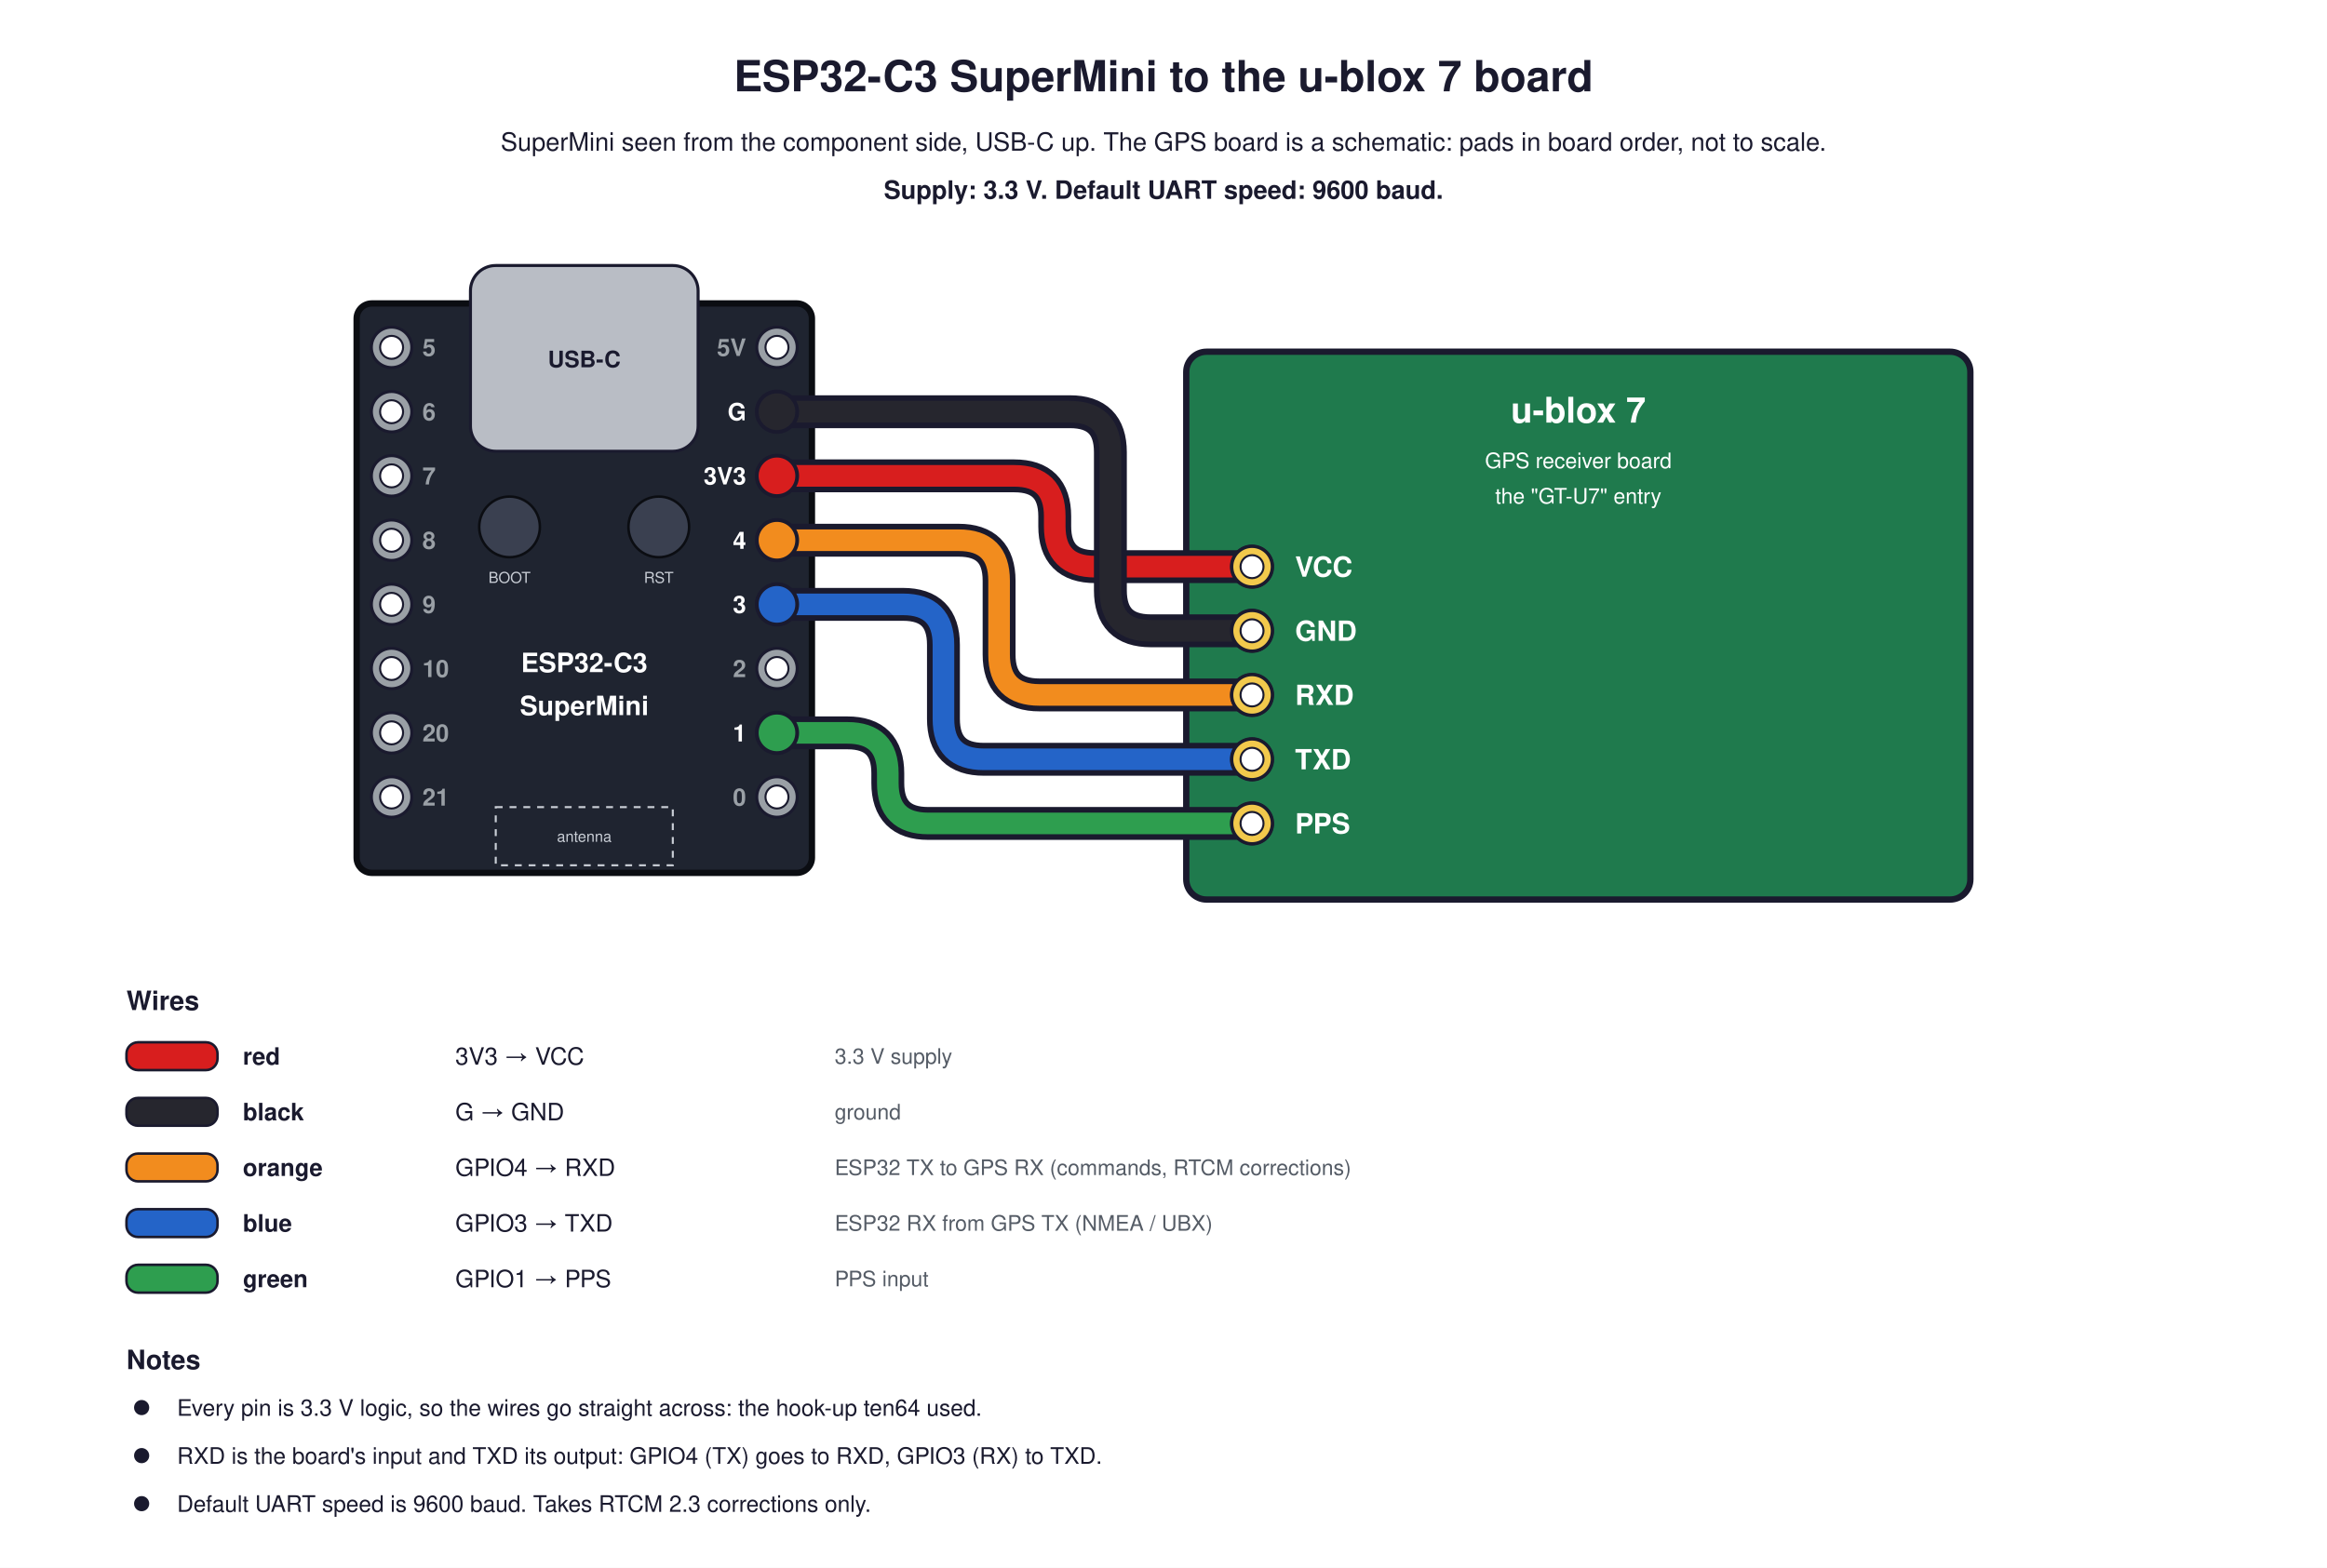
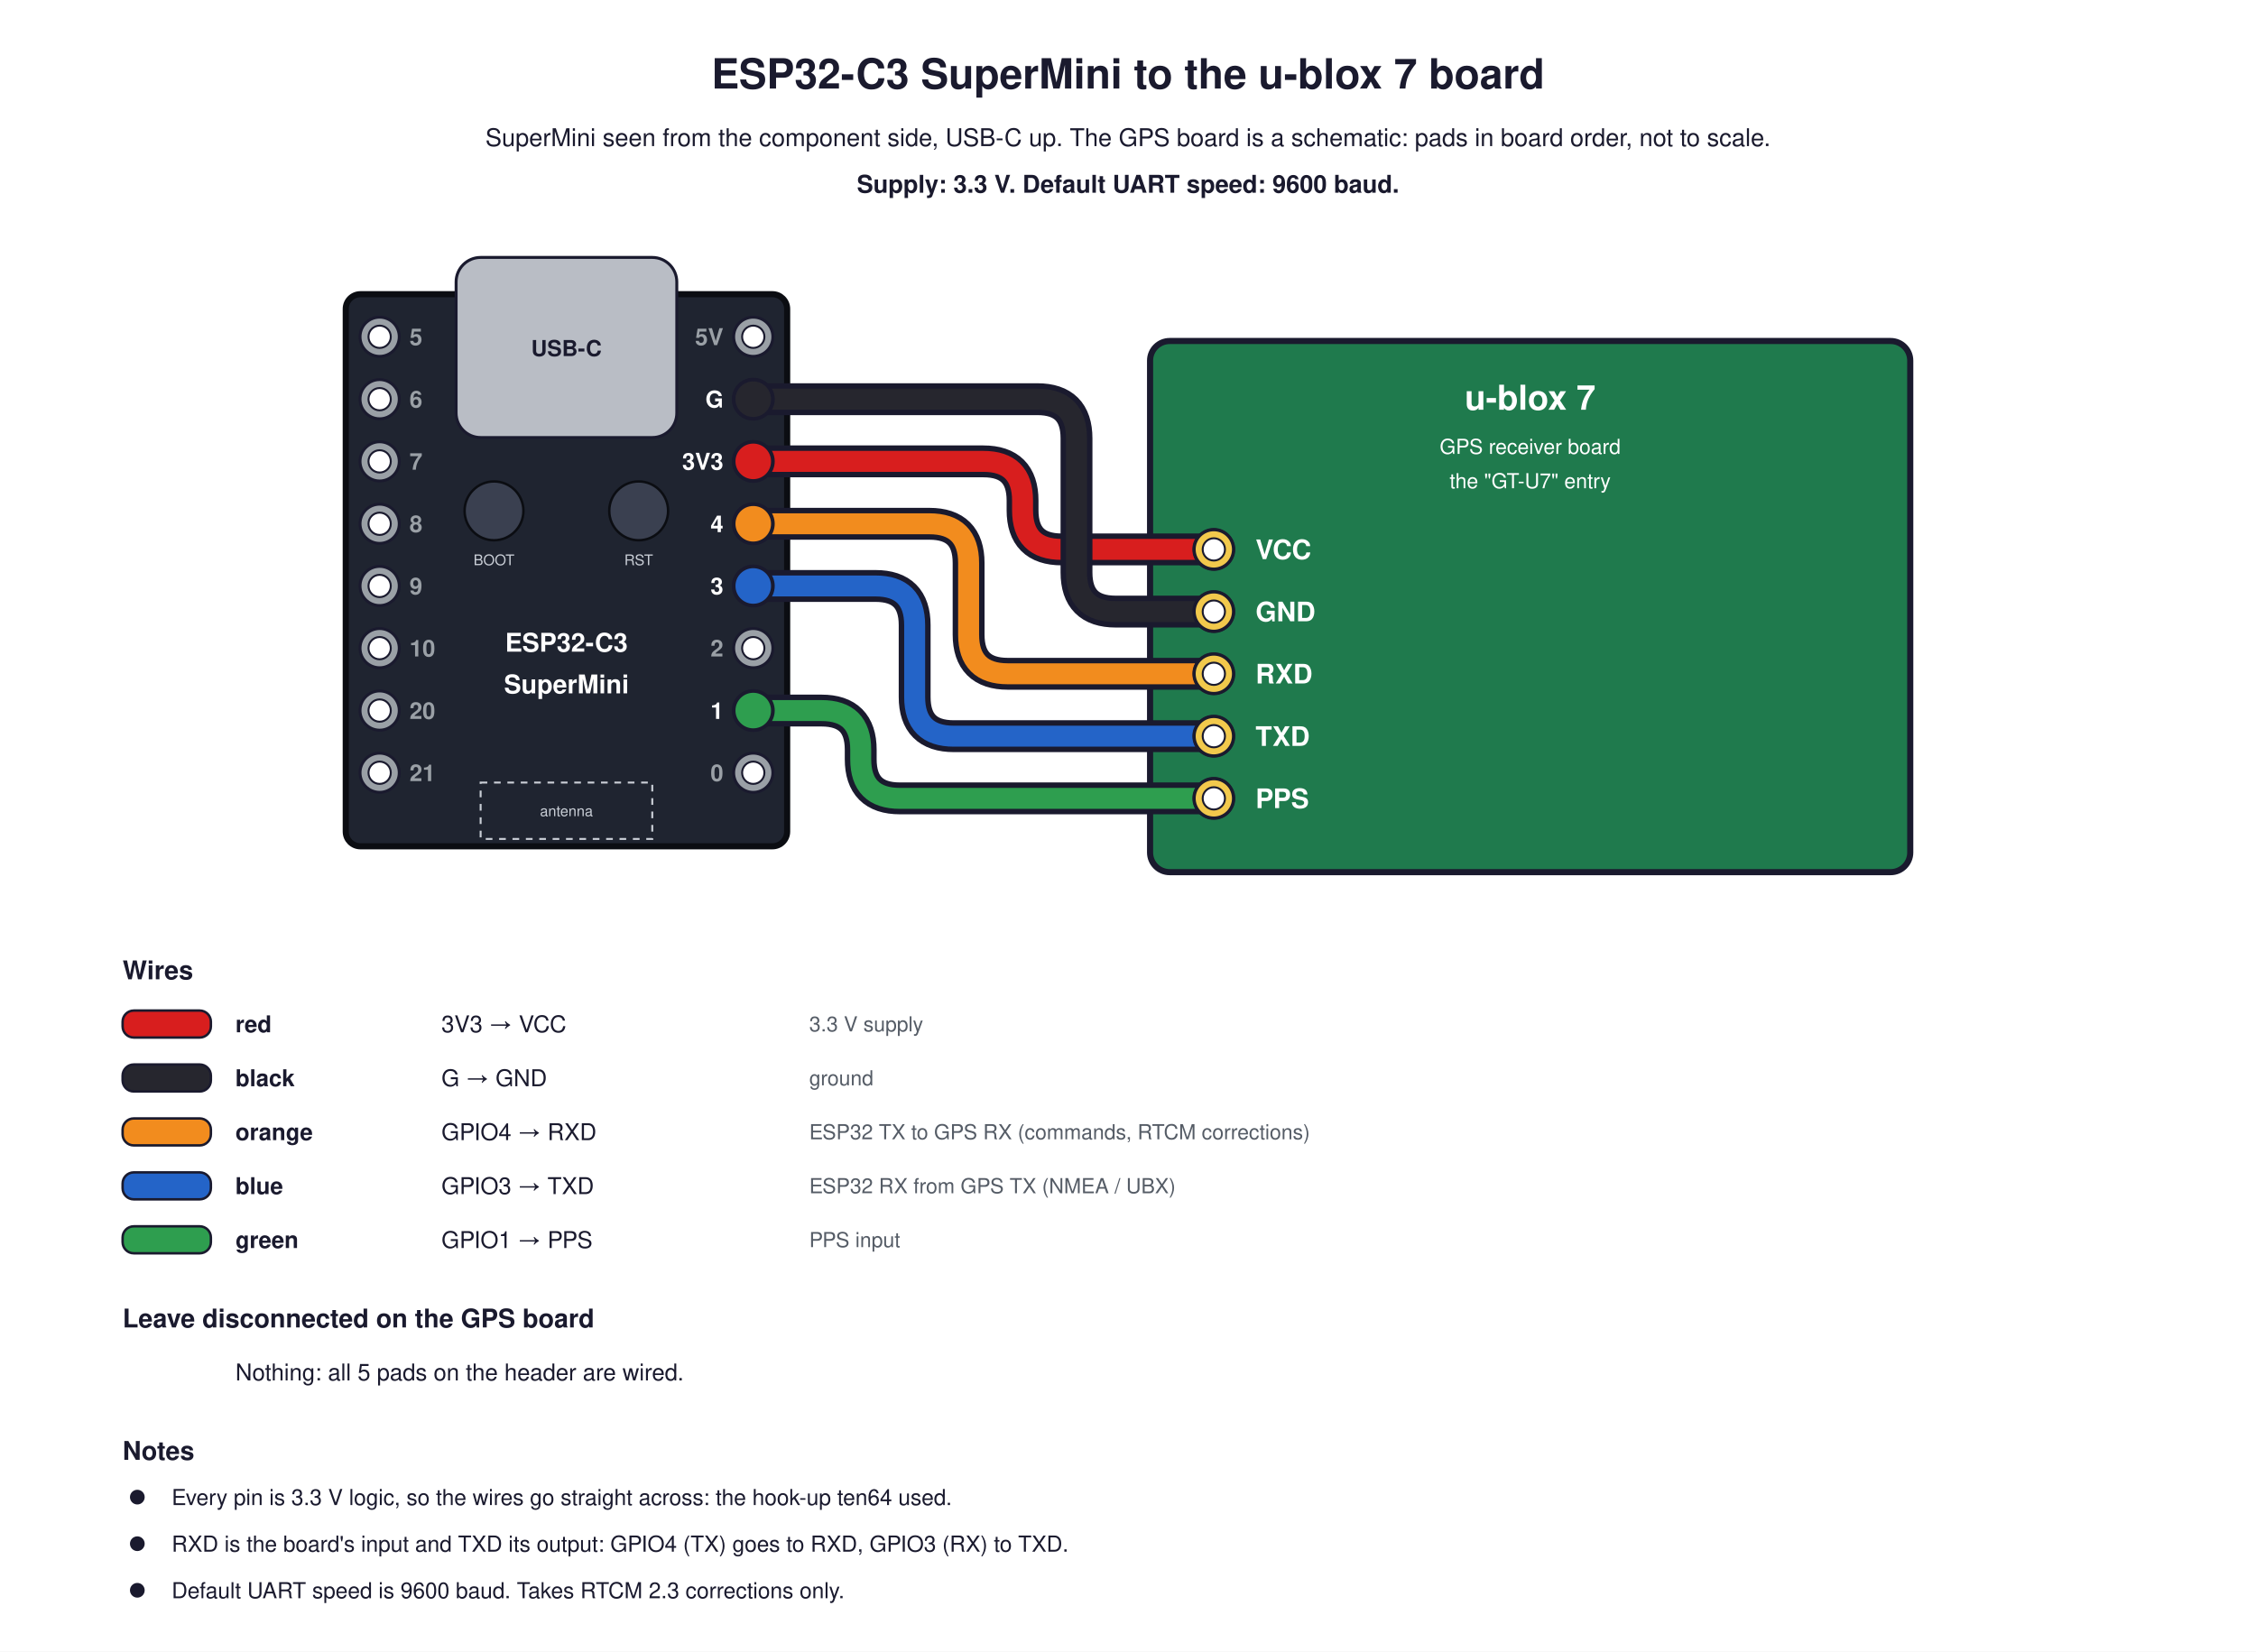
- <svg xmlns="http://www.w3.org/2000/svg" width="1012" height="682" viewBox="0 0 1012 682">
+ <svg xmlns="http://www.w3.org/2000/svg" width="1012" height="741" viewBox="0 0 1012 741">
  <rect width="100%" height="100%" fill="#ffffff" />
  <text x="506.0" y="33.0" font-size="18.7" font-family="Helvetica, Arial, sans-serif" font-weight="bold" fill="#1a1a2e" text-anchor="middle" dy="0.36em">ESP32-C3 SuperMini to the u-blox 7 board</text>
  <text x="506.0" y="61.6" font-size="11.0" font-family="Helvetica, Arial, sans-serif" font-weight="normal" fill="#1a1a2e" text-anchor="middle" dy="0.36em">SuperMini seen from the component side, USB-C up. The GPS board is a schematic: pads in board order, not to scale.</text>
  <text x="506.0" y="82.5" font-size="11.0" font-family="Helvetica, Arial, sans-serif" font-weight="bold" fill="#1a1a2e" text-anchor="middle" dy="0.36em">Supply: 3.3 V.  Default UART speed: 9600 baud.</text>
  <g transform="translate(155.1 132.0)">
    <rect x="360.8" y="21.0" width="341.0" height="238.3" rx="8.8" fill="#1f7a4d" stroke="#1a1a2e" stroke-width="2.75" />
    <text x="531.3" y="46.3" font-size="15.4" font-family="Helvetica, Arial, sans-serif" font-weight="bold" fill="#ffffff" text-anchor="middle" dy="0.36em">u-blox 7</text>
    <text x="531.3" y="68.3" font-size="9.3" font-family="Helvetica, Arial, sans-serif" font-weight="normal" fill="#ffffff" text-anchor="middle" dy="0.36em">GPS receiver board</text>
    <text x="531.3" y="83.7" font-size="9.3" font-family="Helvetica, Arial, sans-serif" font-weight="normal" fill="#ffffff" text-anchor="middle" dy="0.36em">the "GT-U7" entry</text>
    <rect x="0.0" y="0.0" width="198.0" height="247.7" rx="6.6" fill="#1f2430" stroke="#0b0d12" stroke-width="2.75" />
    <rect x="49.5" y="-16.5" width="99.0" height="80.8" rx="11.0" fill="#b9bdc5" stroke="#1a1a2e" stroke-width="1.32" />
    <text x="99.0" y="24.2" font-size="9.9" font-family="Helvetica, Arial, sans-serif" font-weight="bold" fill="#1a1a2e" text-anchor="middle" dy="0.36em">USB-C</text>
    <circle cx="66.5" cy="97.2" r="13.2" fill="#3a4050" stroke="#0b0d12" stroke-width="1.10" />
    <text x="66.5" y="119.2" font-size="6.6" font-family="Helvetica, Arial, sans-serif" font-weight="normal" fill="#c9ced6" text-anchor="middle" dy="0.36em">BOOT</text>
    <circle cx="131.4" cy="97.2" r="13.2" fill="#3a4050" stroke="#0b0d12" stroke-width="1.10" />
    <text x="131.4" y="119.2" font-size="6.6" font-family="Helvetica, Arial, sans-serif" font-weight="normal" fill="#c9ced6" text-anchor="middle" dy="0.36em">RST</text>
    <rect x="60.5" y="219.1" width="77.0" height="25.3" rx="0.0" fill="none" stroke="#c9ced6" stroke-width="0.88" stroke-dasharray="3 3" />
    <text x="99.0" y="231.8" font-size="6.6" font-family="Helvetica, Arial, sans-serif" font-weight="normal" fill="#c9ced6" text-anchor="middle" dy="0.36em">antenna</text>
    <text x="99.0" y="156.2" font-size="11.6" font-family="Helvetica, Arial, sans-serif" font-weight="bold" fill="#ffffff" text-anchor="middle" dy="0.36em">ESP32-C3</text>
    <text x="99.0" y="174.9" font-size="11.6" font-family="Helvetica, Arial, sans-serif" font-weight="bold" fill="#ffffff" text-anchor="middle" dy="0.36em">SuperMini</text>
    <circle cx="15.2" cy="19.1" r="8.8" fill="#9aa0a6" stroke="#1a1a2e" stroke-width="1.32" />
    <circle cx="15.2" cy="19.1" r="5.0" fill="#ffffff" stroke="#1a1a2e" stroke-width="0.88" />
    <text x="28.6" y="19.1" font-size="10.4" font-family="Helvetica, Arial, sans-serif" font-weight="bold" fill="#9aa0a6" text-anchor="start" dy="0.36em">5</text>
    <circle cx="15.2" cy="47.1" r="8.8" fill="#9aa0a6" stroke="#1a1a2e" stroke-width="1.32" />
    <circle cx="15.2" cy="47.1" r="5.0" fill="#ffffff" stroke="#1a1a2e" stroke-width="0.88" />
    <text x="28.6" y="47.1" font-size="10.4" font-family="Helvetica, Arial, sans-serif" font-weight="bold" fill="#9aa0a6" text-anchor="start" dy="0.36em">6</text>
    <circle cx="15.2" cy="75.0" r="8.8" fill="#9aa0a6" stroke="#1a1a2e" stroke-width="1.32" />
    <circle cx="15.2" cy="75.0" r="5.0" fill="#ffffff" stroke="#1a1a2e" stroke-width="0.88" />
    <text x="28.6" y="75.0" font-size="10.4" font-family="Helvetica, Arial, sans-serif" font-weight="bold" fill="#9aa0a6" text-anchor="start" dy="0.36em">7</text>
    <circle cx="15.2" cy="103.0" r="8.8" fill="#9aa0a6" stroke="#1a1a2e" stroke-width="1.32" />
    <circle cx="15.2" cy="103.0" r="5.0" fill="#ffffff" stroke="#1a1a2e" stroke-width="0.88" />
    <text x="28.6" y="103.0" font-size="10.4" font-family="Helvetica, Arial, sans-serif" font-weight="bold" fill="#9aa0a6" text-anchor="start" dy="0.36em">8</text>
    <circle cx="15.2" cy="130.9" r="8.8" fill="#9aa0a6" stroke="#1a1a2e" stroke-width="1.32" />
    <circle cx="15.2" cy="130.9" r="5.0" fill="#ffffff" stroke="#1a1a2e" stroke-width="0.88" />
    <text x="28.6" y="130.9" font-size="10.4" font-family="Helvetica, Arial, sans-serif" font-weight="bold" fill="#9aa0a6" text-anchor="start" dy="0.36em">9</text>
    <circle cx="15.2" cy="158.8" r="8.8" fill="#9aa0a6" stroke="#1a1a2e" stroke-width="1.32" />
    <circle cx="15.2" cy="158.8" r="5.0" fill="#ffffff" stroke="#1a1a2e" stroke-width="0.88" />
    <text x="28.6" y="158.8" font-size="10.4" font-family="Helvetica, Arial, sans-serif" font-weight="bold" fill="#9aa0a6" text-anchor="start" dy="0.36em">10</text>
    <circle cx="15.2" cy="186.8" r="8.8" fill="#9aa0a6" stroke="#1a1a2e" stroke-width="1.32" />
    <circle cx="15.2" cy="186.8" r="5.0" fill="#ffffff" stroke="#1a1a2e" stroke-width="0.88" />
    <text x="28.6" y="186.8" font-size="10.4" font-family="Helvetica, Arial, sans-serif" font-weight="bold" fill="#9aa0a6" text-anchor="start" dy="0.36em">20</text>
    <circle cx="15.2" cy="214.7" r="8.8" fill="#9aa0a6" stroke="#1a1a2e" stroke-width="1.32" />
    <circle cx="15.2" cy="214.7" r="5.0" fill="#ffffff" stroke="#1a1a2e" stroke-width="0.88" />
    <text x="28.6" y="214.7" font-size="10.4" font-family="Helvetica, Arial, sans-serif" font-weight="bold" fill="#9aa0a6" text-anchor="start" dy="0.36em">21</text>
    <circle cx="182.8" cy="19.1" r="8.8" fill="#9aa0a6" stroke="#1a1a2e" stroke-width="1.32" />
    <circle cx="182.8" cy="19.1" r="5.0" fill="#ffffff" stroke="#1a1a2e" stroke-width="0.88" />
    <text x="169.4" y="19.1" font-size="10.4" font-family="Helvetica, Arial, sans-serif" font-weight="bold" fill="#9aa0a6" text-anchor="end" dy="0.36em">5V</text>
    <circle cx="182.8" cy="47.1" r="8.8" fill="#f2c94c" stroke="#1a1a2e" stroke-width="1.32" />
    <circle cx="182.8" cy="47.1" r="5.0" fill="#ffffff" stroke="#1a1a2e" stroke-width="0.88" />
    <text x="169.4" y="47.1" font-size="10.4" font-family="Helvetica, Arial, sans-serif" font-weight="bold" fill="#ffffff" text-anchor="end" dy="0.36em">G</text>
    <circle cx="182.8" cy="75.0" r="8.8" fill="#f2c94c" stroke="#1a1a2e" stroke-width="1.32" />
    <circle cx="182.8" cy="75.0" r="5.0" fill="#ffffff" stroke="#1a1a2e" stroke-width="0.88" />
    <text x="169.4" y="75.0" font-size="10.4" font-family="Helvetica, Arial, sans-serif" font-weight="bold" fill="#ffffff" text-anchor="end" dy="0.36em">3V3</text>
    <circle cx="182.8" cy="103.0" r="8.8" fill="#f2c94c" stroke="#1a1a2e" stroke-width="1.32" />
    <circle cx="182.8" cy="103.0" r="5.0" fill="#ffffff" stroke="#1a1a2e" stroke-width="0.88" />
    <text x="169.4" y="103.0" font-size="10.4" font-family="Helvetica, Arial, sans-serif" font-weight="bold" fill="#ffffff" text-anchor="end" dy="0.36em">4</text>
    <circle cx="182.8" cy="130.9" r="8.8" fill="#f2c94c" stroke="#1a1a2e" stroke-width="1.32" />
    <circle cx="182.8" cy="130.9" r="5.0" fill="#ffffff" stroke="#1a1a2e" stroke-width="0.88" />
    <text x="169.4" y="130.9" font-size="10.4" font-family="Helvetica, Arial, sans-serif" font-weight="bold" fill="#ffffff" text-anchor="end" dy="0.36em">3</text>
    <circle cx="182.8" cy="158.8" r="8.8" fill="#9aa0a6" stroke="#1a1a2e" stroke-width="1.32" />
    <circle cx="182.8" cy="158.8" r="5.0" fill="#ffffff" stroke="#1a1a2e" stroke-width="0.88" />
    <text x="169.4" y="158.8" font-size="10.4" font-family="Helvetica, Arial, sans-serif" font-weight="bold" fill="#9aa0a6" text-anchor="end" dy="0.36em">2</text>
    <circle cx="182.8" cy="186.8" r="8.8" fill="#f2c94c" stroke="#1a1a2e" stroke-width="1.32" />
    <circle cx="182.8" cy="186.8" r="5.0" fill="#ffffff" stroke="#1a1a2e" stroke-width="0.88" />
    <text x="169.4" y="186.8" font-size="10.4" font-family="Helvetica, Arial, sans-serif" font-weight="bold" fill="#ffffff" text-anchor="end" dy="0.36em">1</text>
    <circle cx="182.8" cy="214.7" r="8.8" fill="#9aa0a6" stroke="#1a1a2e" stroke-width="1.32" />
    <circle cx="182.8" cy="214.7" r="5.0" fill="#ffffff" stroke="#1a1a2e" stroke-width="0.88" />
    <text x="169.4" y="214.7" font-size="10.4" font-family="Helvetica, Arial, sans-serif" font-weight="bold" fill="#9aa0a6" text-anchor="end" dy="0.36em">0</text>
    <path d="M 182.8 75.0 L 286.0 75.0 Q 303.6 75.0 303.6 92.6 L 303.6 96.9 Q 303.6 114.5 321.2 114.5 L 389.4 114.5" fill="none" stroke="#1a1a2e" stroke-width="14.3" stroke-linecap="round" />
    <path d="M 182.8 75.0 L 286.0 75.0 Q 303.6 75.0 303.6 92.6 L 303.6 96.9 Q 303.6 114.5 321.2 114.5 L 389.4 114.5" fill="none" stroke="#d81e1e" stroke-width="9.4" stroke-linecap="round" />
    <circle cx="182.8" cy="75.0" r="8.8" fill="#d81e1e" stroke="#1a1a2e" stroke-width="1.65" />
    <circle cx="389.4" cy="114.5" r="8.8" fill="#d81e1e" stroke="#1a1a2e" stroke-width="1.65" />
    <path d="M 182.8 47.1 L 310.2 47.1 Q 327.8 47.1 327.8 64.7 L 327.8 124.8 Q 327.8 142.4 345.4 142.4 L 389.4 142.4" fill="none" stroke="#1a1a2e" stroke-width="14.3" stroke-linecap="round" />
    <path d="M 182.8 47.1 L 310.2 47.1 Q 327.8 47.1 327.8 64.7 L 327.8 124.8 Q 327.8 142.4 345.4 142.4 L 389.4 142.4" fill="none" stroke="#26262e" stroke-width="9.4" stroke-linecap="round" />
    <circle cx="182.8" cy="47.1" r="8.8" fill="#26262e" stroke="#1a1a2e" stroke-width="1.65" />
    <circle cx="389.4" cy="142.4" r="8.8" fill="#26262e" stroke="#1a1a2e" stroke-width="1.65" />
    <path d="M 182.8 103.0 L 261.8 103.0 Q 279.4 103.0 279.4 120.6 L 279.4 152.7 Q 279.4 170.3 297.0 170.3 L 389.4 170.3" fill="none" stroke="#1a1a2e" stroke-width="14.3" stroke-linecap="round" />
    <path d="M 182.8 103.0 L 261.8 103.0 Q 279.4 103.0 279.4 120.6 L 279.4 152.7 Q 279.4 170.3 297.0 170.3 L 389.4 170.3" fill="none" stroke="#f28c1e" stroke-width="9.4" stroke-linecap="round" />
    <circle cx="182.8" cy="103.0" r="8.8" fill="#f28c1e" stroke="#1a1a2e" stroke-width="1.65" />
    <circle cx="389.4" cy="170.3" r="8.8" fill="#f28c1e" stroke="#1a1a2e" stroke-width="1.65" />
    <path d="M 182.8 130.9 L 237.6 130.9 Q 255.2 130.9 255.2 148.5 L 255.2 180.7 Q 255.2 198.3 272.8 198.3 L 389.4 198.3" fill="none" stroke="#1a1a2e" stroke-width="14.3" stroke-linecap="round" />
    <path d="M 182.8 130.9 L 237.6 130.9 Q 255.2 130.9 255.2 148.5 L 255.2 180.7 Q 255.2 198.3 272.8 198.3 L 389.4 198.3" fill="none" stroke="#2464c8" stroke-width="9.4" stroke-linecap="round" />
    <circle cx="182.8" cy="130.9" r="8.8" fill="#2464c8" stroke="#1a1a2e" stroke-width="1.65" />
    <circle cx="389.4" cy="198.3" r="8.8" fill="#2464c8" stroke="#1a1a2e" stroke-width="1.65" />
    <path d="M 182.8 186.8 L 213.4 186.8 Q 231.0 186.8 231.0 204.4 L 231.0 208.6 Q 231.0 226.2 248.6 226.2 L 389.4 226.2" fill="none" stroke="#1a1a2e" stroke-width="14.3" stroke-linecap="round" />
    <path d="M 182.8 186.8 L 213.4 186.8 Q 231.0 186.8 231.0 204.4 L 231.0 208.6 Q 231.0 226.2 248.6 226.2 L 389.4 226.2" fill="none" stroke="#2e9e4f" stroke-width="9.4" stroke-linecap="round" />
    <circle cx="182.8" cy="186.8" r="8.8" fill="#2e9e4f" stroke="#1a1a2e" stroke-width="1.65" />
    <circle cx="389.4" cy="226.2" r="8.8" fill="#2e9e4f" stroke="#1a1a2e" stroke-width="1.65" />
    <circle cx="389.4" cy="114.5" r="8.8" fill="#f2c94c" stroke="#1a1a2e" stroke-width="1.32" />
    <circle cx="389.4" cy="114.5" r="5.0" fill="#ffffff" stroke="#1a1a2e" stroke-width="0.88" />
    <circle cx="389.4" cy="142.4" r="8.8" fill="#f2c94c" stroke="#1a1a2e" stroke-width="1.32" />
    <circle cx="389.4" cy="142.4" r="5.0" fill="#ffffff" stroke="#1a1a2e" stroke-width="0.88" />
    <circle cx="389.4" cy="170.3" r="8.8" fill="#f2c94c" stroke="#1a1a2e" stroke-width="1.32" />
    <circle cx="389.4" cy="170.3" r="5.0" fill="#ffffff" stroke="#1a1a2e" stroke-width="0.88" />
    <circle cx="389.4" cy="198.3" r="8.8" fill="#f2c94c" stroke="#1a1a2e" stroke-width="1.32" />
    <circle cx="389.4" cy="198.3" r="5.0" fill="#ffffff" stroke="#1a1a2e" stroke-width="0.88" />
    <circle cx="389.4" cy="226.2" r="8.8" fill="#f2c94c" stroke="#1a1a2e" stroke-width="1.32" />
    <circle cx="389.4" cy="226.2" r="5.0" fill="#ffffff" stroke="#1a1a2e" stroke-width="0.88" />
    <text x="408.1" y="114.5" font-size="12.1" font-family="Helvetica, Arial, sans-serif" font-weight="bold" fill="#ffffff" text-anchor="start" dy="0.36em">VCC</text>
    <text x="408.1" y="142.4" font-size="12.1" font-family="Helvetica, Arial, sans-serif" font-weight="bold" fill="#ffffff" text-anchor="start" dy="0.36em">GND</text>
    <text x="408.1" y="170.3" font-size="12.1" font-family="Helvetica, Arial, sans-serif" font-weight="bold" fill="#ffffff" text-anchor="start" dy="0.36em">RXD</text>
    <text x="408.1" y="198.3" font-size="12.1" font-family="Helvetica, Arial, sans-serif" font-weight="bold" fill="#ffffff" text-anchor="start" dy="0.36em">TXD</text>
    <text x="408.1" y="226.2" font-size="12.1" font-family="Helvetica, Arial, sans-serif" font-weight="bold" fill="#ffffff" text-anchor="start" dy="0.36em">PPS</text>
  </g>
  <text x="55.0" y="435.2" font-size="11.6" font-family="Helvetica, Arial, sans-serif" font-weight="bold" fill="#1a1a2e" text-anchor="start" dy="0.36em">Wires</text>
  <rect x="55.0" y="453.4" width="39.6" height="12.1" fill="#d81e1e" stroke="#1a1a2e" stroke-width="1.1" rx="5.0" />
  <text x="105.6" y="459.4" font-size="10.4" font-family="Helvetica, Arial, sans-serif" font-weight="bold" fill="#1a1a2e" text-anchor="start" dy="0.36em">red</text>
  <text x="198.0" y="459.4" font-size="10.4" font-family="Helvetica, Arial, sans-serif" font-weight="normal" fill="#1a1a2e" text-anchor="start" dy="0.36em">3V3 → VCC</text>
  <text x="363.0" y="459.4" font-size="9.3" font-family="Helvetica, Arial, sans-serif" font-weight="normal" fill="#555c66" text-anchor="start" dy="0.36em">3.3 V supply</text>
  <rect x="55.0" y="477.6" width="39.6" height="12.1" fill="#26262e" stroke="#1a1a2e" stroke-width="1.1" rx="5.0" />
  <text x="105.6" y="483.6" font-size="10.4" font-family="Helvetica, Arial, sans-serif" font-weight="bold" fill="#1a1a2e" text-anchor="start" dy="0.36em">black</text>
  <text x="198.0" y="483.6" font-size="10.4" font-family="Helvetica, Arial, sans-serif" font-weight="normal" fill="#1a1a2e" text-anchor="start" dy="0.36em">G → GND</text>
  <text x="363.0" y="483.6" font-size="9.3" font-family="Helvetica, Arial, sans-serif" font-weight="normal" fill="#555c66" text-anchor="start" dy="0.36em">ground</text>
  <rect x="55.0" y="501.8" width="39.6" height="12.1" fill="#f28c1e" stroke="#1a1a2e" stroke-width="1.1" rx="5.0" />
  <text x="105.6" y="507.8" font-size="10.4" font-family="Helvetica, Arial, sans-serif" font-weight="bold" fill="#1a1a2e" text-anchor="start" dy="0.36em">orange</text>
  <text x="198.0" y="507.8" font-size="10.4" font-family="Helvetica, Arial, sans-serif" font-weight="normal" fill="#1a1a2e" text-anchor="start" dy="0.36em">GPIO4 → RXD</text>
  <text x="363.0" y="507.8" font-size="9.3" font-family="Helvetica, Arial, sans-serif" font-weight="normal" fill="#555c66" text-anchor="start" dy="0.36em">ESP32 TX to GPS RX (commands, RTCM corrections)</text>
  <rect x="55.0" y="526.0" width="39.6" height="12.1" fill="#2464c8" stroke="#1a1a2e" stroke-width="1.1" rx="5.0" />
  <text x="105.6" y="532.0" font-size="10.4" font-family="Helvetica, Arial, sans-serif" font-weight="bold" fill="#1a1a2e" text-anchor="start" dy="0.36em">blue</text>
  <text x="198.0" y="532.0" font-size="10.4" font-family="Helvetica, Arial, sans-serif" font-weight="normal" fill="#1a1a2e" text-anchor="start" dy="0.36em">GPIO3 → TXD</text>
  <text x="363.0" y="532.0" font-size="9.3" font-family="Helvetica, Arial, sans-serif" font-weight="normal" fill="#555c66" text-anchor="start" dy="0.36em">ESP32 RX from GPS TX (NMEA / UBX)</text>
  <rect x="55.0" y="550.2" width="39.6" height="12.1" fill="#2e9e4f" stroke="#1a1a2e" stroke-width="1.1" rx="5.0" />
  <text x="105.6" y="556.2" font-size="10.4" font-family="Helvetica, Arial, sans-serif" font-weight="bold" fill="#1a1a2e" text-anchor="start" dy="0.36em">green</text>
  <text x="198.0" y="556.2" font-size="10.4" font-family="Helvetica, Arial, sans-serif" font-weight="normal" fill="#1a1a2e" text-anchor="start" dy="0.36em">GPIO1 → PPS</text>
  <text x="363.0" y="556.2" font-size="9.3" font-family="Helvetica, Arial, sans-serif" font-weight="normal" fill="#555c66" text-anchor="start" dy="0.36em">PPS input</text>
-   <text x="55.0" y="591.4" font-size="11.6" font-family="Helvetica, Arial, sans-serif" font-weight="bold" fill="#1a1a2e" text-anchor="start" dy="0.36em">Notes</text>
-   <circle cx="61.6" cy="612.3" r="3.3" fill="#1a1a2e" />
-   <text x="77.0" y="612.3" font-size="9.9" font-family="Helvetica, Arial, sans-serif" font-weight="normal" fill="#1a1a2e" text-anchor="start" dy="0.36em">Every pin is 3.3 V logic, so the wires go straight across: the hook-up ten64 used.</text>
-   <circle cx="61.6" cy="633.2" r="3.3" fill="#1a1a2e" />
-   <text x="77.0" y="633.2" font-size="9.9" font-family="Helvetica, Arial, sans-serif" font-weight="normal" fill="#1a1a2e" text-anchor="start" dy="0.36em">RXD is the board's input and TXD its output: GPIO4 (TX) goes to RXD, GPIO3 (RX) to TXD.</text>
-   <circle cx="61.6" cy="654.1" r="3.3" fill="#1a1a2e" />
-   <text x="77.0" y="654.1" font-size="9.9" font-family="Helvetica, Arial, sans-serif" font-weight="normal" fill="#1a1a2e" text-anchor="start" dy="0.36em">Default UART speed is 9600 baud. Takes RTCM 2.3 corrections only.</text>
+   <text x="55.0" y="591.4" font-size="11.6" font-family="Helvetica, Arial, sans-serif" font-weight="bold" fill="#1a1a2e" text-anchor="start" dy="0.36em">Leave disconnected on the GPS board</text>
+   <text x="105.6" y="615.6" font-size="10.4" font-family="Helvetica, Arial, sans-serif" font-weight="normal" fill="#1a1a2e" text-anchor="start" dy="0.36em">Nothing: all 5 pads on the header are wired.</text>
+   <text x="55.0" y="650.8" font-size="11.6" font-family="Helvetica, Arial, sans-serif" font-weight="bold" fill="#1a1a2e" text-anchor="start" dy="0.36em">Notes</text>
+   <circle cx="61.6" cy="671.7" r="3.3" fill="#1a1a2e" />
+   <text x="77.0" y="671.7" font-size="9.9" font-family="Helvetica, Arial, sans-serif" font-weight="normal" fill="#1a1a2e" text-anchor="start" dy="0.36em">Every pin is 3.3 V logic, so the wires go straight across: the hook-up ten64 used.</text>
+   <circle cx="61.6" cy="692.6" r="3.3" fill="#1a1a2e" />
+   <text x="77.0" y="692.6" font-size="9.9" font-family="Helvetica, Arial, sans-serif" font-weight="normal" fill="#1a1a2e" text-anchor="start" dy="0.36em">RXD is the board's input and TXD its output: GPIO4 (TX) goes to RXD, GPIO3 (RX) to TXD.</text>
+   <circle cx="61.6" cy="713.5" r="3.3" fill="#1a1a2e" />
+   <text x="77.0" y="713.5" font-size="9.9" font-family="Helvetica, Arial, sans-serif" font-weight="normal" fill="#1a1a2e" text-anchor="start" dy="0.36em">Default UART speed is 9600 baud. Takes RTCM 2.3 corrections only.</text>
</svg>
